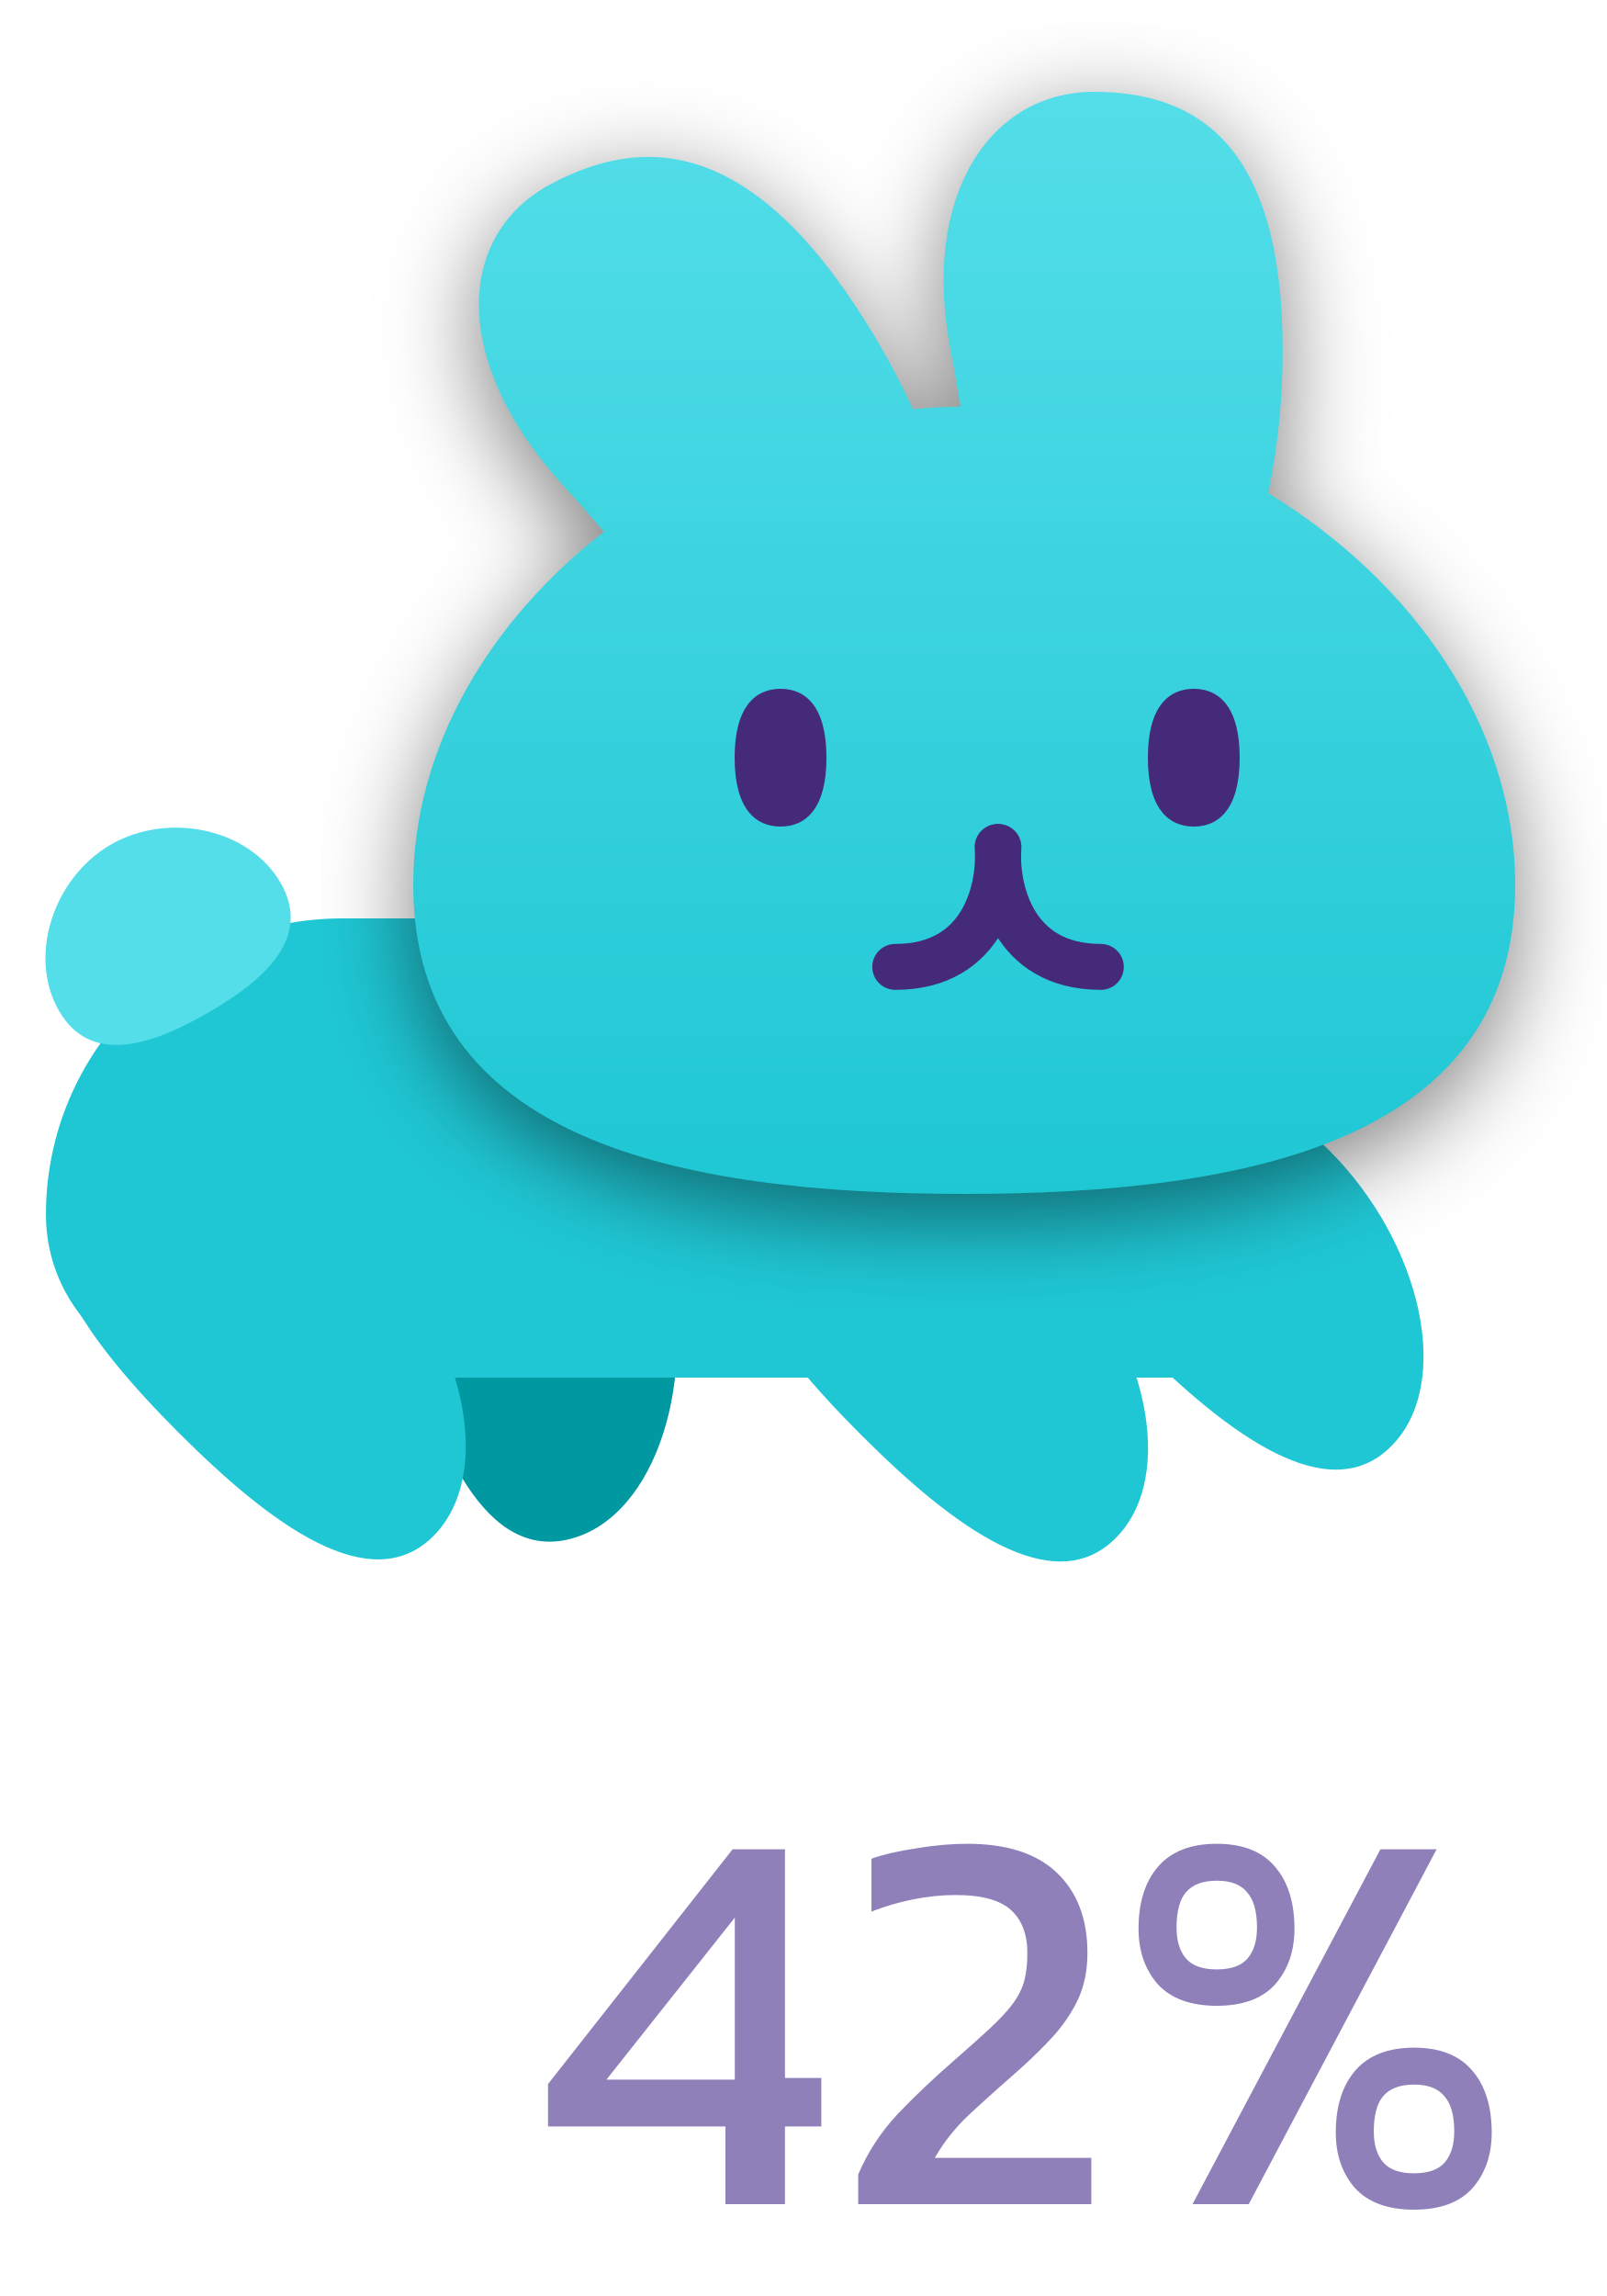
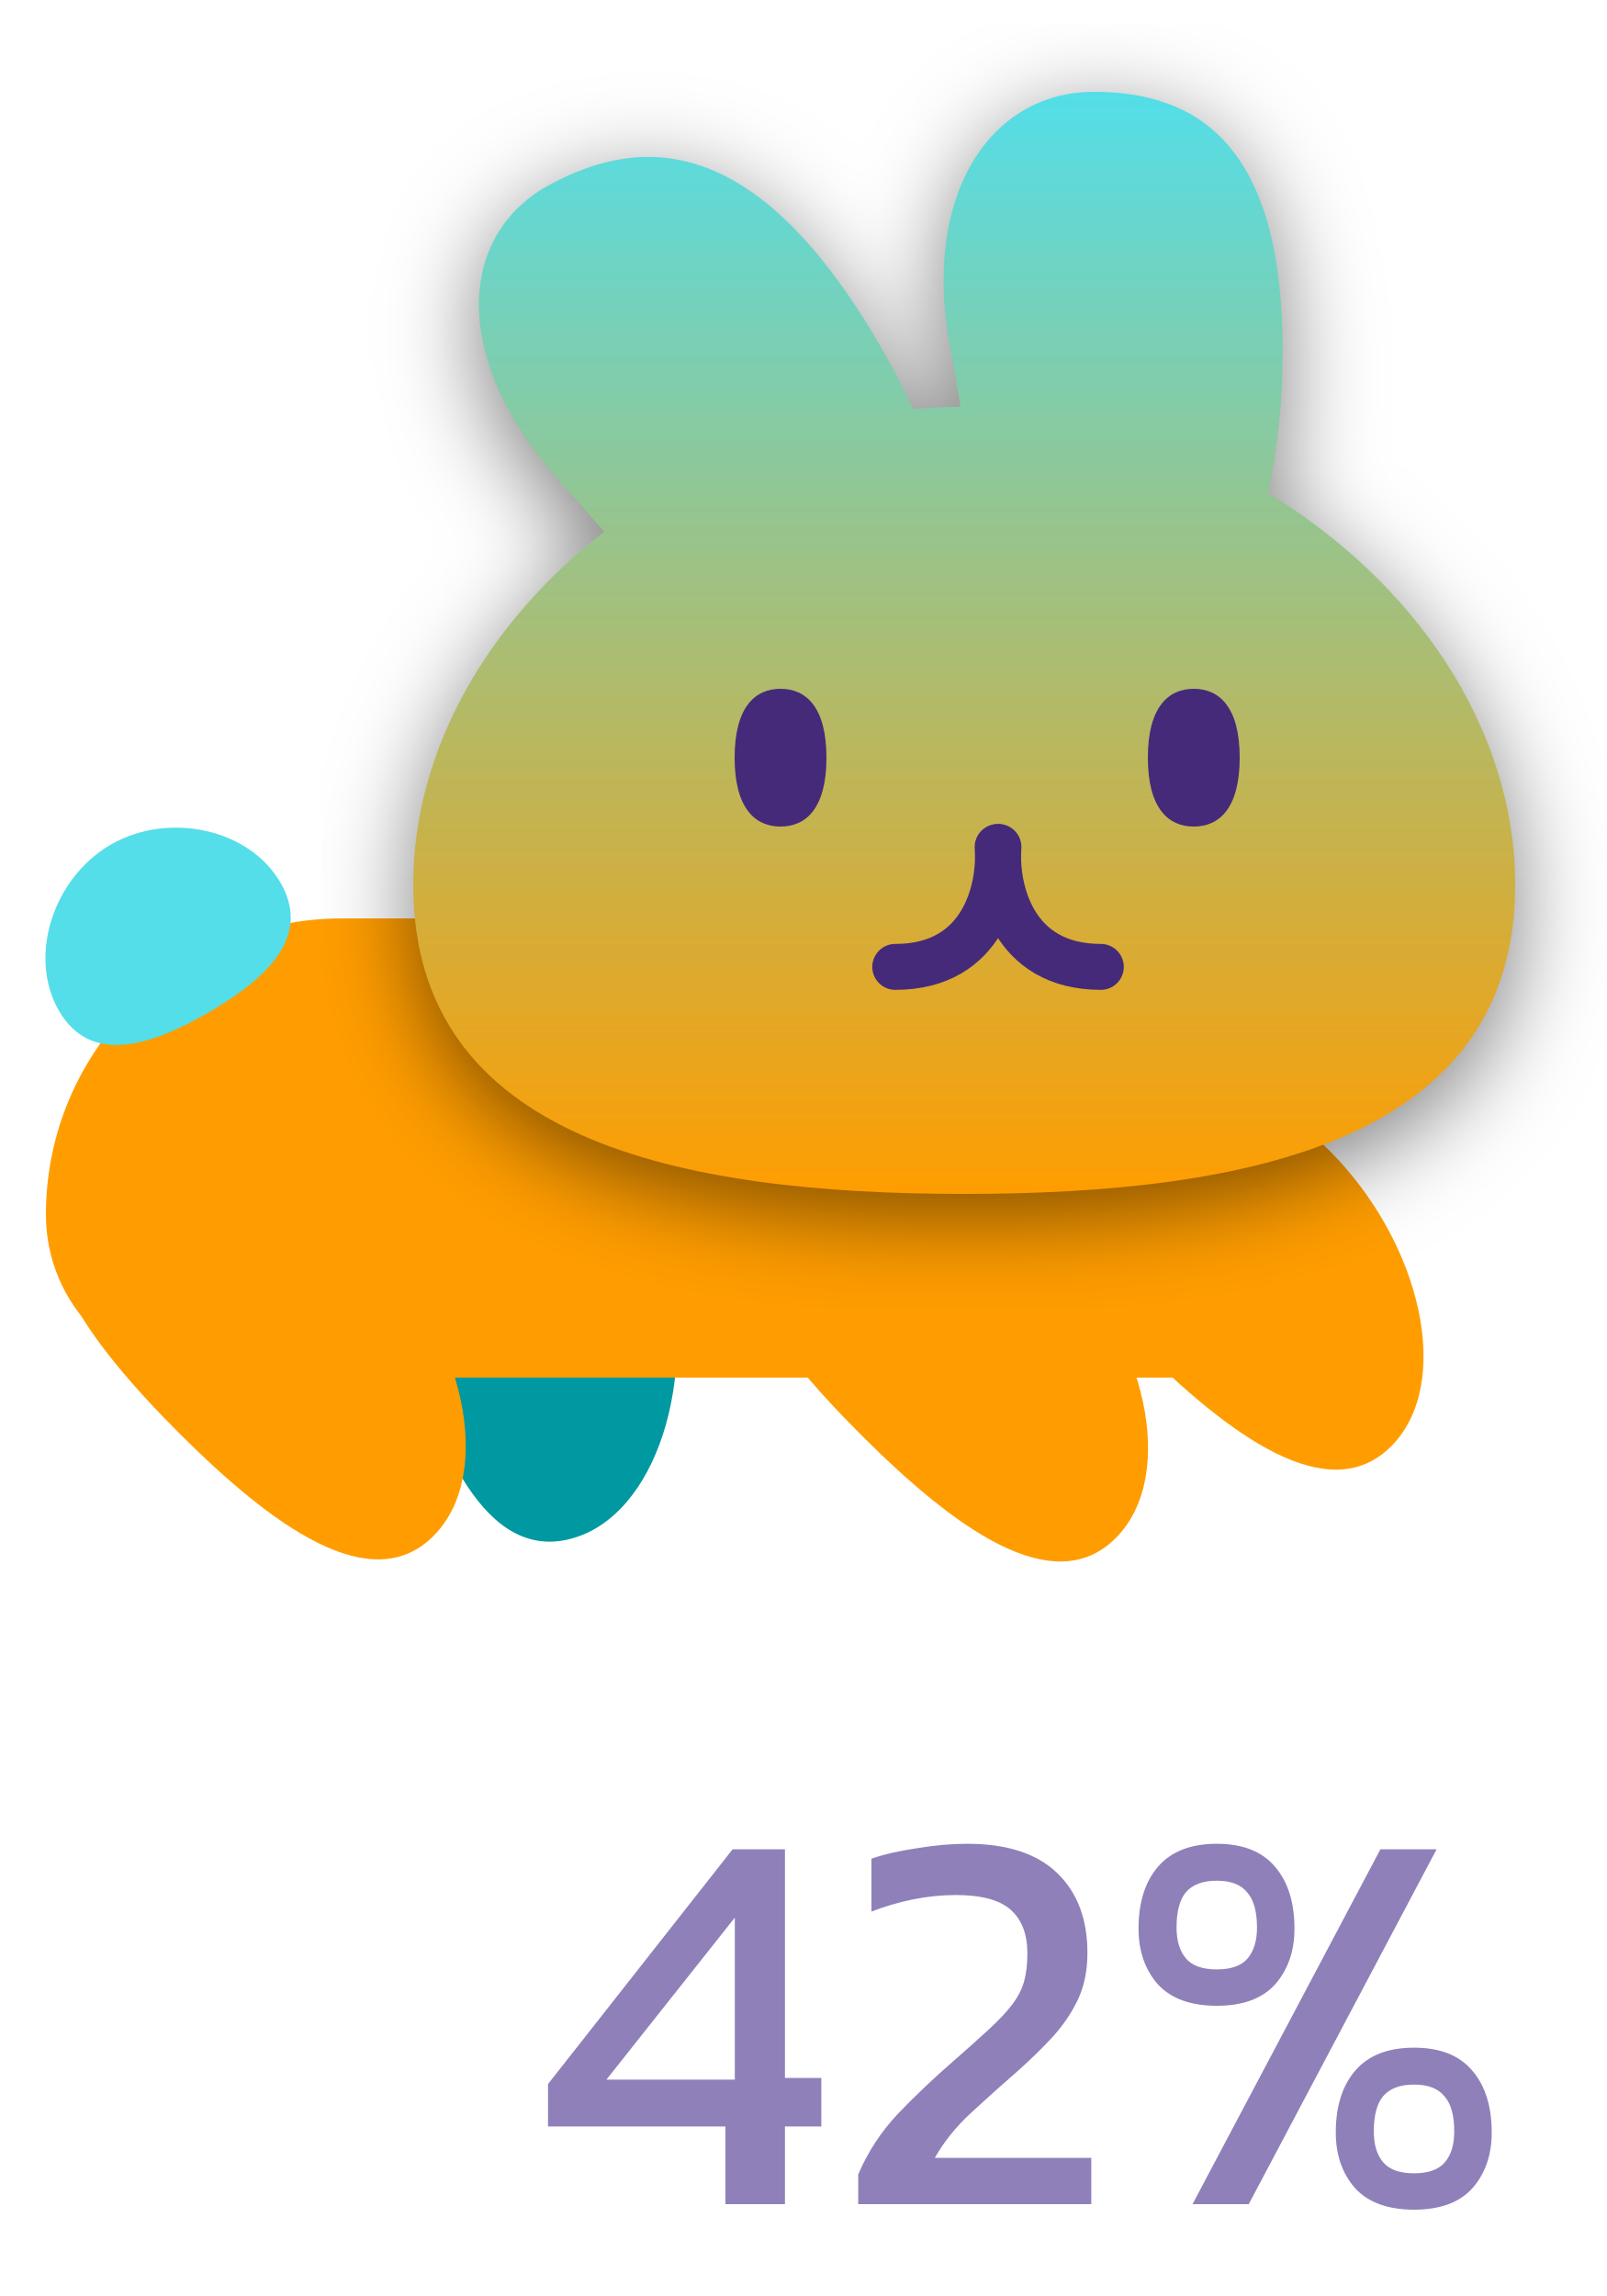
<svg xmlns="http://www.w3.org/2000/svg" width="35" height="50" viewBox="0 0 35 50" fill="none">
  <path d="M9.588 22.865C7.729 23.363 8.025 26.033 8.764 28.79C9.502 31.546 10.581 34.006 12.44 33.508C14.299 33.01 15.233 30.01 14.495 27.254C13.756 24.498 11.447 22.367 9.588 22.865Z" fill="#0098A1" />
-   <path d="M1 26.452C1 22.889 3.888 20 7.452 20H13V30H4.548C2.589 30 1 28.411 1 26.452Z" fill="#1FC7D4" />
+   <path d="M1 26.452C1 22.889 3.888 20 7.452 20H13V30H4.548C2.589 30 1 28.411 1 26.452Z" fill="#ff9d00" />
  <path d="M6.111 19.225C6.797 20.412 5.778 21.334 4.528 22.056C3.278 22.778 1.97 23.199 1.284 22.011C0.599 20.824 1.163 19.115 2.413 18.393C3.663 17.672 5.425 18.037 6.111 19.225Z" fill="#53DEE9" />
-   <path d="M1.647 25.66C0.286 27.021 1.878 29.185 3.895 31.203C5.913 33.221 8.077 34.812 9.438 33.452C10.799 32.091 10.108 29.025 8.091 27.008C6.073 24.99 3.007 24.299 1.647 25.66Z" fill="#1FC7D4" />
-   <rect width="1" height="10" transform="matrix(-1 0 0 1 14 20)" fill="#1FC7D4" />
-   <rect x="9" y="20" width="17" height="10" fill="#1FC7D4" />
-   <path d="M16.507 25.706C15.146 27.067 16.738 29.231 18.756 31.249C20.773 33.267 22.938 34.858 24.298 33.497C25.659 32.137 24.968 29.071 22.951 27.053C20.933 25.036 17.868 24.345 16.507 25.706Z" fill="#1FC7D4" />
-   <path d="M22.507 23.706C21.146 25.067 22.738 27.231 24.756 29.249C26.773 31.267 28.938 32.858 30.298 31.497C31.659 30.137 30.968 27.071 28.951 25.053C26.933 23.036 23.868 22.345 22.507 23.706Z" fill="#1FC7D4" />
+   <path d="M1.647 25.66C0.286 27.021 1.878 29.185 3.895 31.203C5.913 33.221 8.077 34.812 9.438 33.452C10.799 32.091 10.108 29.025 8.091 27.008C6.073 24.99 3.007 24.299 1.647 25.66Z" fill="#ff9d00" />
+   <rect width="1" height="10" transform="matrix(-1 0 0 1 14 20)" fill="#ff9d00" />
+   <rect x="9" y="20" width="17" height="10" fill="#ff9d00" />
+   <path d="M16.507 25.706C15.146 27.067 16.738 29.231 18.756 31.249C20.773 33.267 22.938 34.858 24.298 33.497C25.659 32.137 24.968 29.071 22.951 27.053C20.933 25.036 17.868 24.345 16.507 25.706Z" fill="#ff9d00" />
+   <path d="M22.507 23.706C21.146 25.067 22.738 27.231 24.756 29.249C26.773 31.267 28.938 32.858 30.298 31.497C31.659 30.137 30.968 27.071 28.951 25.053C26.933 23.036 23.868 22.345 22.507 23.706Z" fill="#ff9d00" />
  <g filter="url(#filter0_d)">
    <path fill-rule="evenodd" clip-rule="evenodd" d="M20.705 7.634C20.781 8.027 20.852 8.438 20.919 8.857C20.573 8.86 20.227 8.877 19.884 8.909C19.603 8.295 19.269 7.672 18.884 7.053C16.396 3.051 14.062 2.901 11.989 4.013C9.915 5.124 9.811 7.896 12.283 10.592C12.57 10.905 12.863 11.238 13.157 11.58C10.66 13.516 9 16.291 9 19.27C9 24.829 14.785 26 21 26C27.215 26 33 24.829 33 19.27C33 15.828 30.784 12.658 27.621 10.741C27.824 9.785 27.936 8.735 27.936 7.634C27.936 3.172 26.095 2 23.824 2C21.553 2 20.051 4.271 20.705 7.634Z" fill="url(#paint0_linear_bunny_full)" />
  </g>
  <path d="M21.728 18.445C21.796 19.315 21.445 21.056 19.498 21.056" stroke="#452A7A" stroke-linecap="round" />
  <path d="M21.746 18.445C21.678 19.315 22.03 21.056 23.976 21.056" stroke="#452A7A" stroke-linecap="round" />
  <path d="M18 16.5C18 17.605 17.552 18 17 18C16.448 18 16 17.605 16 16.5C16 15.395 16.448 15 17 15C17.552 15 18 15.395 18 16.5Z" fill="#452A7A" />
  <path d="M27 16.5C27 17.605 26.552 18 26 18C25.448 18 25 17.605 25 16.5C25 15.395 25.448 15 26 15C26.552 15 27 15.395 27 16.5Z" fill="#452A7A" />
  <path d="M15.8 48V46.308H11.936V45.384L15.956 40.272H17.096V45.252H17.888V46.308H17.096V48H15.8ZM13.208 45.288H16.004V41.76L13.208 45.288ZM18.692 48V47.352C18.9 46.864 19.188 46.424 19.556 46.032C19.932 45.64 20.332 45.26 20.756 44.892C21.076 44.612 21.34 44.376 21.548 44.184C21.764 43.984 21.932 43.804 22.052 43.644C22.172 43.484 22.256 43.32 22.304 43.152C22.352 42.976 22.376 42.772 22.376 42.54C22.376 42.124 22.256 41.808 22.016 41.592C21.776 41.376 21.376 41.268 20.816 41.268C20.512 41.268 20.2 41.3 19.88 41.364C19.568 41.428 19.268 41.516 18.98 41.628V40.476C19.26 40.38 19.592 40.304 19.976 40.248C20.36 40.184 20.724 40.152 21.068 40.152C21.932 40.152 22.584 40.364 23.024 40.788C23.464 41.212 23.684 41.792 23.684 42.528C23.684 42.896 23.62 43.224 23.492 43.512C23.364 43.792 23.188 44.06 22.964 44.316C22.74 44.564 22.48 44.82 22.184 45.084C21.816 45.404 21.468 45.716 21.14 46.02C20.82 46.316 20.56 46.64 20.36 46.992H23.768V48H18.692ZM26.501 43.68C25.933 43.68 25.505 43.524 25.217 43.212C24.937 42.892 24.797 42.488 24.797 42C24.797 41.432 24.937 40.984 25.217 40.656C25.505 40.32 25.933 40.152 26.501 40.152C27.069 40.152 27.493 40.32 27.773 40.656C28.053 40.984 28.193 41.432 28.193 42C28.193 42.488 28.053 42.892 27.773 43.212C27.493 43.524 27.069 43.68 26.501 43.68ZM25.973 48L30.065 40.272H31.289L27.197 48H25.973ZM26.501 42.888C26.813 42.888 27.037 42.808 27.173 42.648C27.309 42.488 27.377 42.264 27.377 41.976C27.377 41.624 27.305 41.368 27.161 41.208C27.025 41.04 26.805 40.956 26.501 40.956C26.197 40.956 25.973 41.04 25.829 41.208C25.693 41.368 25.625 41.624 25.625 41.976C25.625 42.264 25.693 42.488 25.829 42.648C25.965 42.808 26.189 42.888 26.501 42.888ZM30.797 48.12C30.229 48.12 29.801 47.964 29.513 47.652C29.233 47.332 29.093 46.928 29.093 46.44C29.093 45.872 29.233 45.424 29.513 45.096C29.801 44.76 30.229 44.592 30.797 44.592C31.365 44.592 31.789 44.76 32.069 45.096C32.349 45.424 32.489 45.872 32.489 46.44C32.489 46.928 32.349 47.332 32.069 47.652C31.789 47.964 31.365 48.12 30.797 48.12ZM30.797 47.328C31.109 47.328 31.333 47.248 31.469 47.088C31.605 46.928 31.673 46.704 31.673 46.416C31.673 46.064 31.601 45.808 31.457 45.648C31.321 45.48 31.101 45.396 30.797 45.396C30.493 45.396 30.269 45.48 30.125 45.648C29.989 45.808 29.921 46.064 29.921 46.416C29.921 46.704 29.989 46.928 30.125 47.088C30.261 47.248 30.485 47.328 30.797 47.328Z" fill="#8F80BA" />
  <defs>
    <filter id="filter0_d" x="7" y="0.5" width="28" height="28" filterUnits="userSpaceOnUse" color-interpolation-filters="sRGB">
      <feFlood flood-opacity="0" result="BackgroundImageFix" />
      <feColorMatrix in="SourceAlpha" type="matrix" values="0 0 0 0 0 0 0 0 0 0 0 0 0 0 0 0 0 0 127 0" />
      <feOffset dy="0.5" />
      <feGaussianBlur stdDeviation="1" />
      <feColorMatrix type="matrix" values="0 0 0 0 0 0 0 0 0 0 0 0 0 0 0 0 0 0 0.5 0" />
      <feBlend mode="normal" in2="BackgroundImageFix" result="effect1_dropShadow" />
      <feBlend mode="normal" in="SourceGraphic" in2="effect1_dropShadow" result="shape" />
    </filter>
    <linearGradient id="paint0_linear_bunny_full" x1="21" y1="2" x2="21" y2="26" gradientUnits="userSpaceOnUse">
      <stop stop-color="#53DEE9" />
-       <stop offset="1" stop-color="#1FC7D4" />
+       <stop offset="1" stop-color="#ff9d00" />
    </linearGradient>
  </defs>
</svg>
